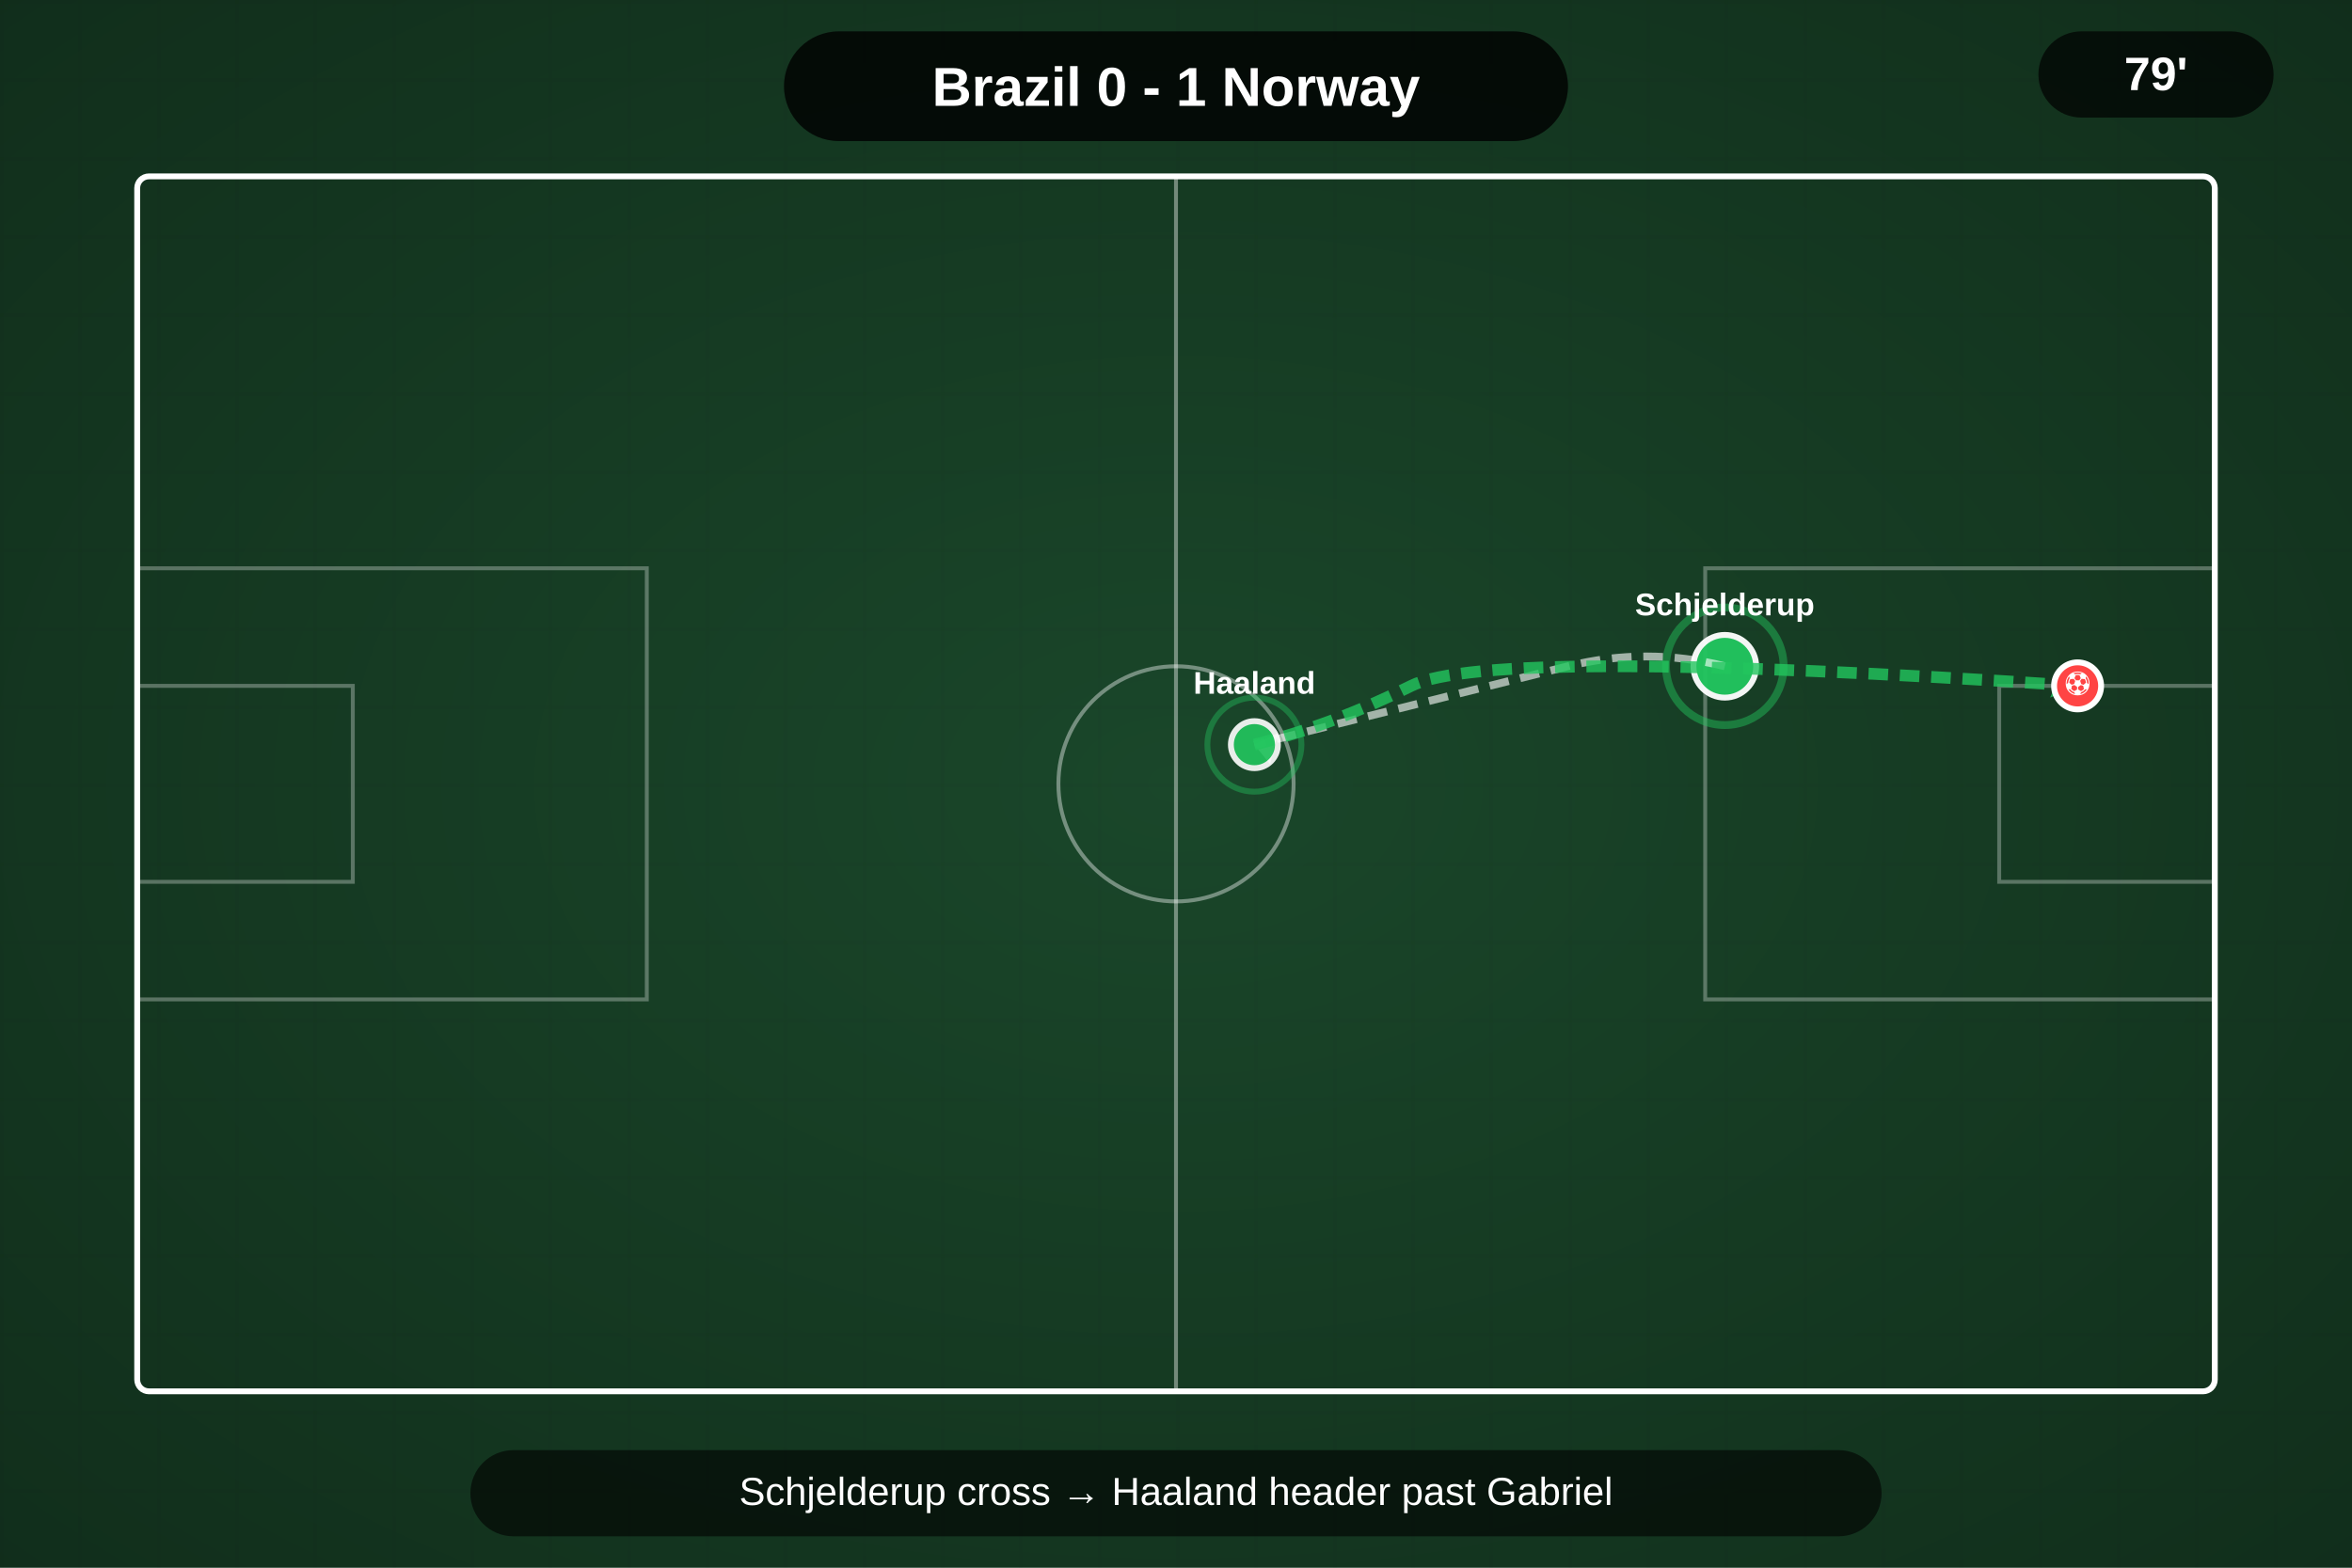
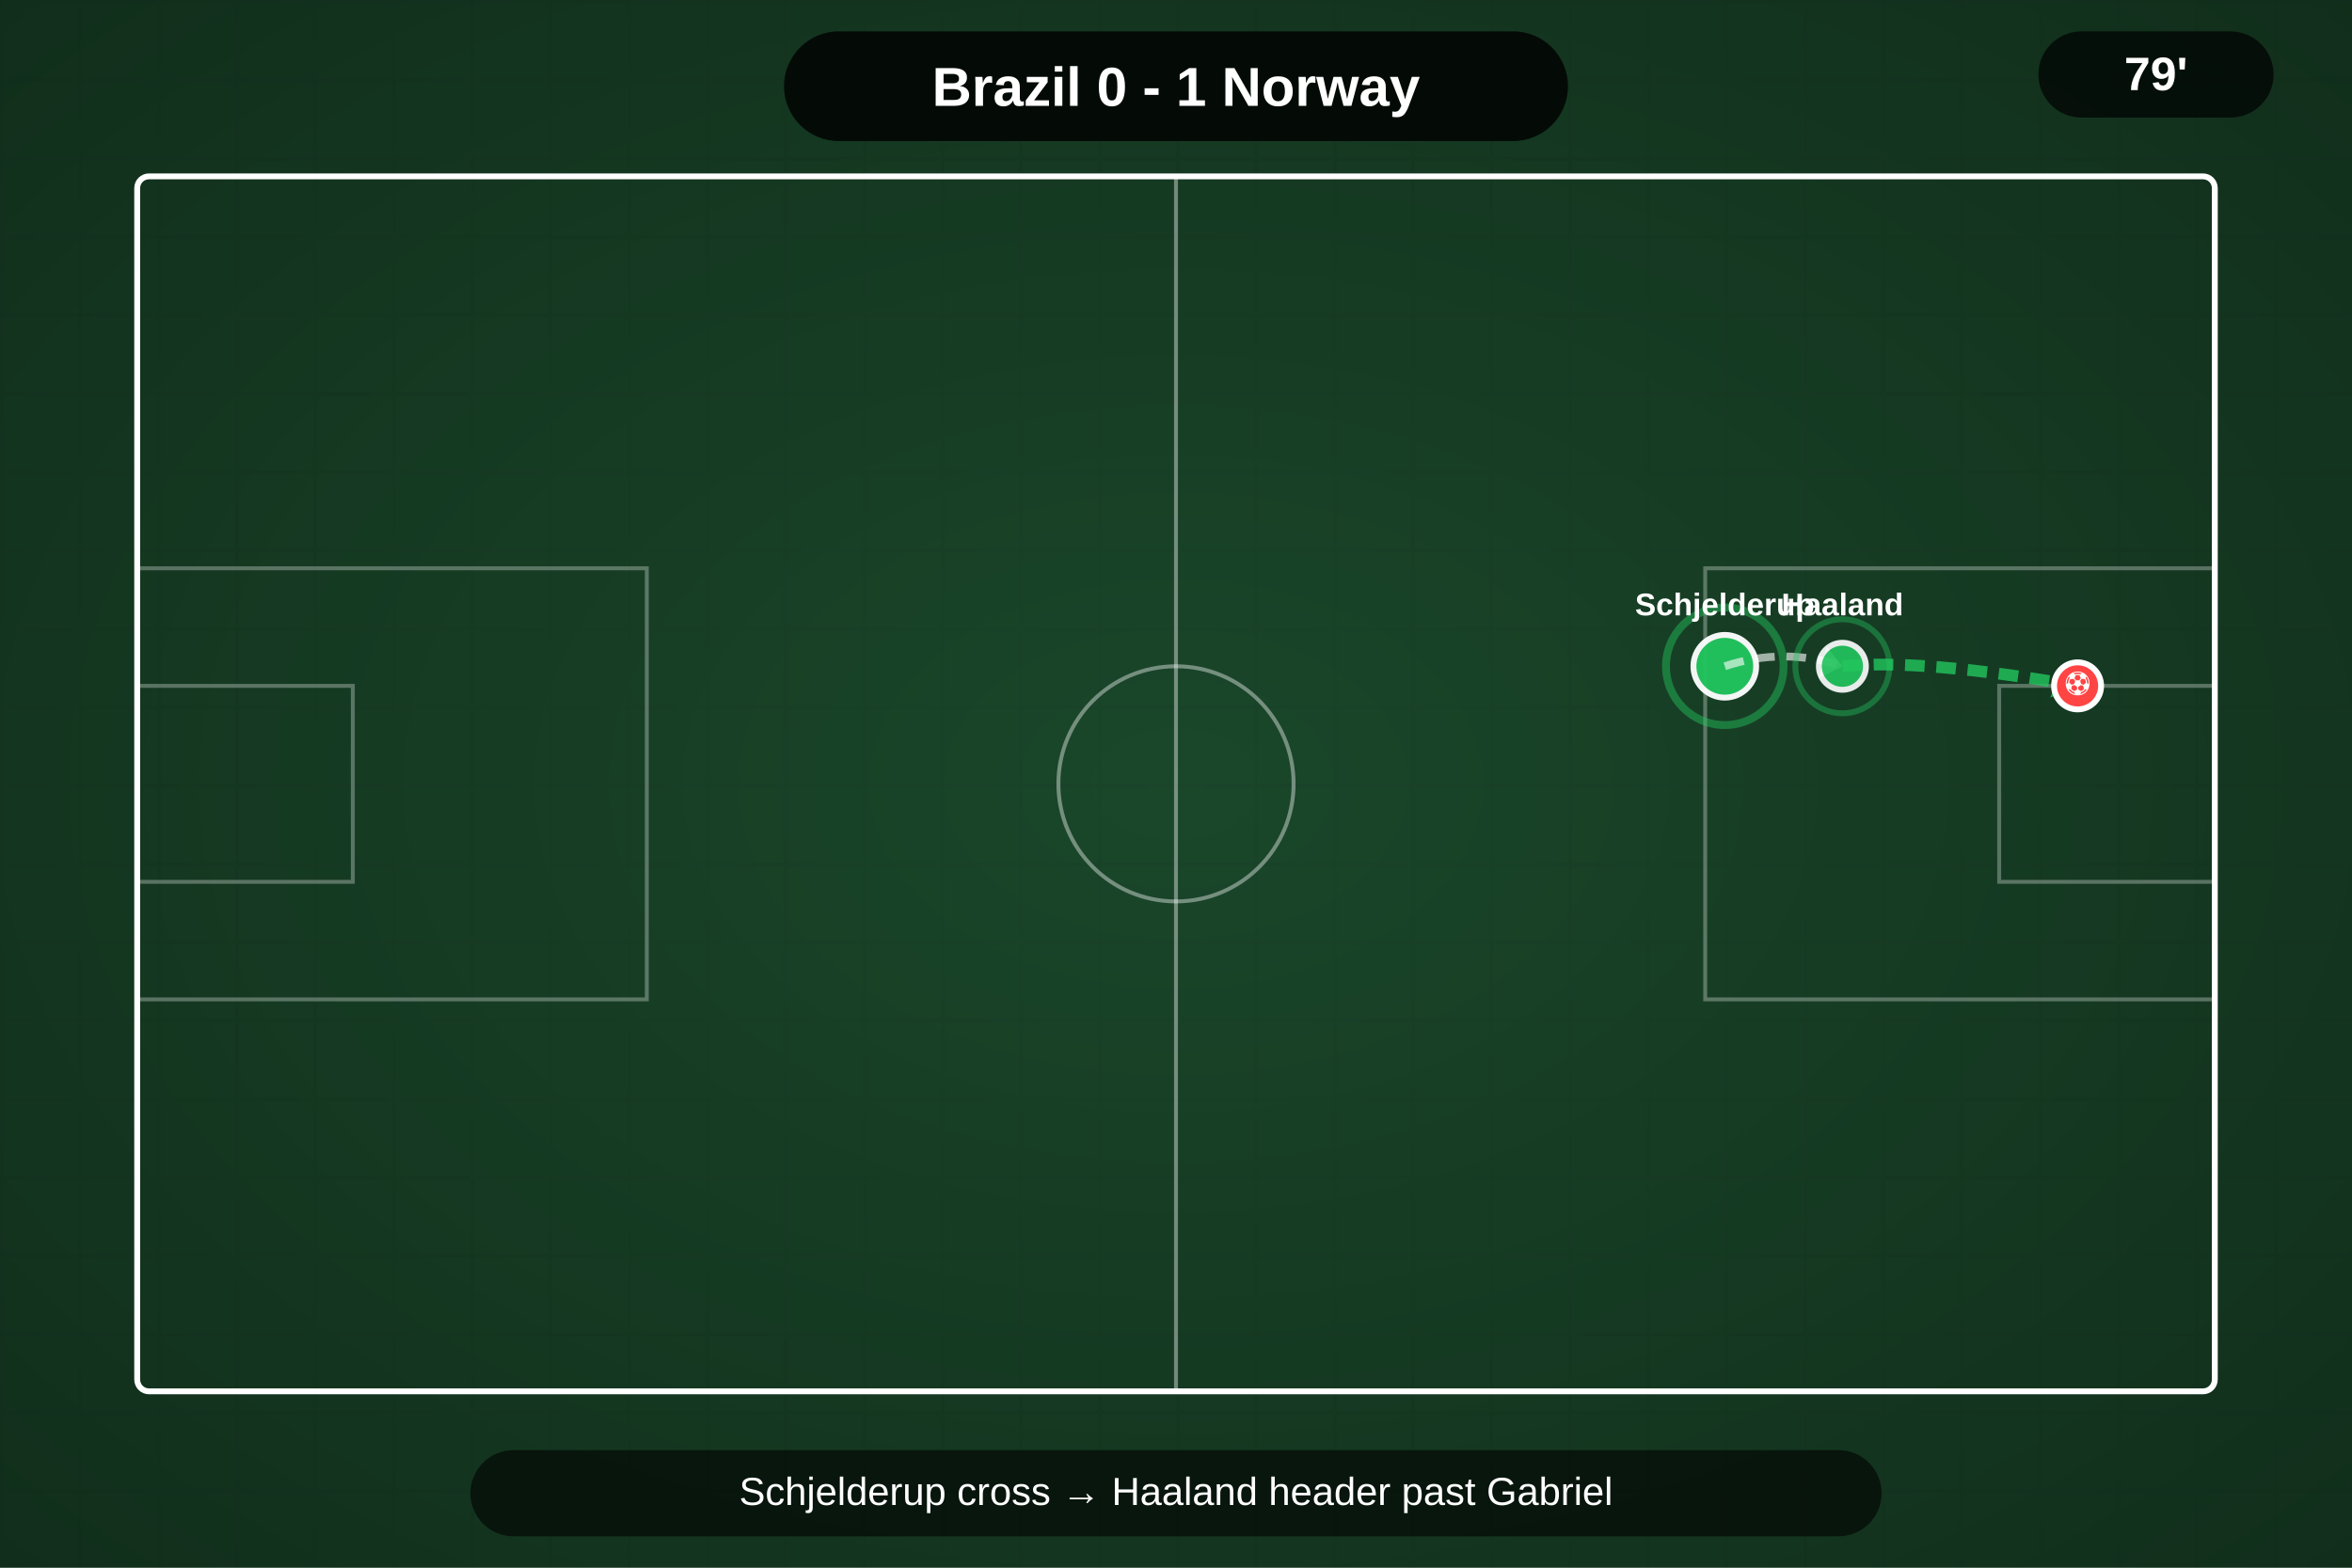
<svg xmlns="http://www.w3.org/2000/svg" viewBox="0 0 600 400">
  <rect width="600" height="400" fill="#1a472a" />
  <rect width="600" height="400" fill="url(#pitchPattern)" opacity="0.12" />
  <defs>
    <pattern id="pitchPattern" x="0" y="0" width="20" height="20" patternUnits="userSpaceOnUse">
      <rect width="20" height="20" fill="none" />
      <rect x="0" y="0" width="1" height="20" fill="#000" opacity="0.08" />
      <rect x="0" y="0" width="20" height="1" fill="#000" opacity="0.08" />
    </pattern>
    <radialGradient id="pitchVignette" cx="50%" cy="50%" r="70%">
      <stop offset="0%" stop-color="transparent" />
      <stop offset="100%" stop-color="#000" stop-opacity="0.35" />
    </radialGradient>
  </defs>
  <rect width="600" height="400" fill="url(#pitchPattern)" opacity="0.12" />
  <rect width="600" height="400" fill="url(#pitchVignette)" />
  <rect x="35" y="45" width="530" height="310" fill="none" stroke="#ffffff" stroke-width="1.5" rx="3" />
  <line x1="300" y1="45" x2="300" y2="355" stroke="#ffffff" stroke-width="1" opacity="0.4" />
  <circle cx="300" cy="200" r="30" fill="none" stroke="#ffffff" stroke-width="1" opacity="0.4" />
  <rect x="35" y="145" width="130" height="110" fill="none" stroke="#ffffff" stroke-width="1" opacity="0.3" />
  <rect x="35" y="175" width="55" height="50" fill="none" stroke="#ffffff" stroke-width="1" opacity="0.3" />
  <rect x="435" y="145" width="130" height="110" fill="none" stroke="#ffffff" stroke-width="1" opacity="0.3" />
  <rect x="510" y="175" width="55" height="50" fill="none" stroke="#ffffff" stroke-width="1" opacity="0.3" />
  <rect x="200" y="8" width="200" height="28" rx="14" fill="#000" opacity="0.8" />
  <text x="300" y="27" text-anchor="middle" fill="#ffffff" font-family="Arial,sans-serif" font-size="14" font-weight="bold">Brazil 0 - 1 Norway</text>
  <rect x="520" y="8" width="60" height="22" rx="11" fill="#000" opacity="0.7" />
  <text x="550" y="23" text-anchor="middle" fill="#ffffff" font-family="Arial,sans-serif" font-size="12" font-weight="bold">79'</text>
  <circle cx="440" cy="170" r="8" fill="#22c55e" stroke="#ffffff" stroke-width="1.5" opacity="0.95" />
  <circle cx="440" cy="170" r="15" fill="none" stroke="#22c55e" stroke-width="2" opacity="0.45" />
  <text x="440" y="157" text-anchor="middle" fill="#ffffff" font-family="Arial,sans-serif" font-size="8" font-weight="bold">Schjelderup</text>
-   <path d="M 440 170 Q 420 165 400 170 Q 380 175 360 180 Q 340 185 320 190" fill="none" stroke="#ffffff" stroke-width="2" stroke-dasharray="5,3" opacity="0.6" />
-   <polygon points="320,190 326,187 324,195" fill="#ffffff" opacity="0.6" />
-   <circle cx="320" cy="190" r="6" fill="#22c55e" stroke="#ffffff" stroke-width="1.5" opacity="0.9" />
-   <circle cx="320" cy="190" r="12" fill="none" stroke="#22c55e" stroke-width="1.5" opacity="0.4" />
-   <text x="320" y="177" text-anchor="middle" fill="#ffffff" font-family="Arial,sans-serif" font-size="8" font-weight="bold">Haaland</text>
-   <path d="M 320 190 Q 340 185 360 175 Q 380 165 530 175" fill="none" stroke="#22c55e" stroke-width="3" stroke-dasharray="5,3" opacity="0.8" />
+   <path d="M 440 170 Q 455 165 470 170" fill="none" stroke="#ffffff" stroke-width="2" stroke-dasharray="5,3" opacity="0.6" />
+   <polygon points="470,170 464,173 466,165" fill="#ffffff" opacity="0.6" />
+   <circle cx="470" cy="170" r="6" fill="#22c55e" stroke="#ffffff" stroke-width="1.5" opacity="0.9" />
+   <circle cx="470" cy="170" r="12" fill="none" stroke="#22c55e" stroke-width="1.5" opacity="0.4" />
+   <text x="470" y="157" text-anchor="middle" fill="#ffffff" font-family="Arial,sans-serif" font-size="8" font-weight="bold">Haaland</text>
+   <path d="M 470 170 Q 490 168 530 175" fill="none" stroke="#22c55e" stroke-width="3" stroke-dasharray="5,3" opacity="0.8" />
  <polygon points="530,175 523,178 526,171" fill="#22c55e" opacity="0.8" />
  <circle cx="530" cy="175" r="6" fill="#ff4444" stroke="#ffffff" stroke-width="1.5" />
  <text x="530" y="177" text-anchor="middle" fill="#ffffff" font-family="Arial,sans-serif" font-size="8">⚽</text>
  <rect x="120" y="370" width="360" height="22" rx="11" fill="#000" opacity="0.6" />
  <text x="300" y="384" text-anchor="middle" fill="#ffffff" font-family="Arial,sans-serif" font-size="10">Schjelderup cross → Haaland header past Gabriel</text>
</svg>
